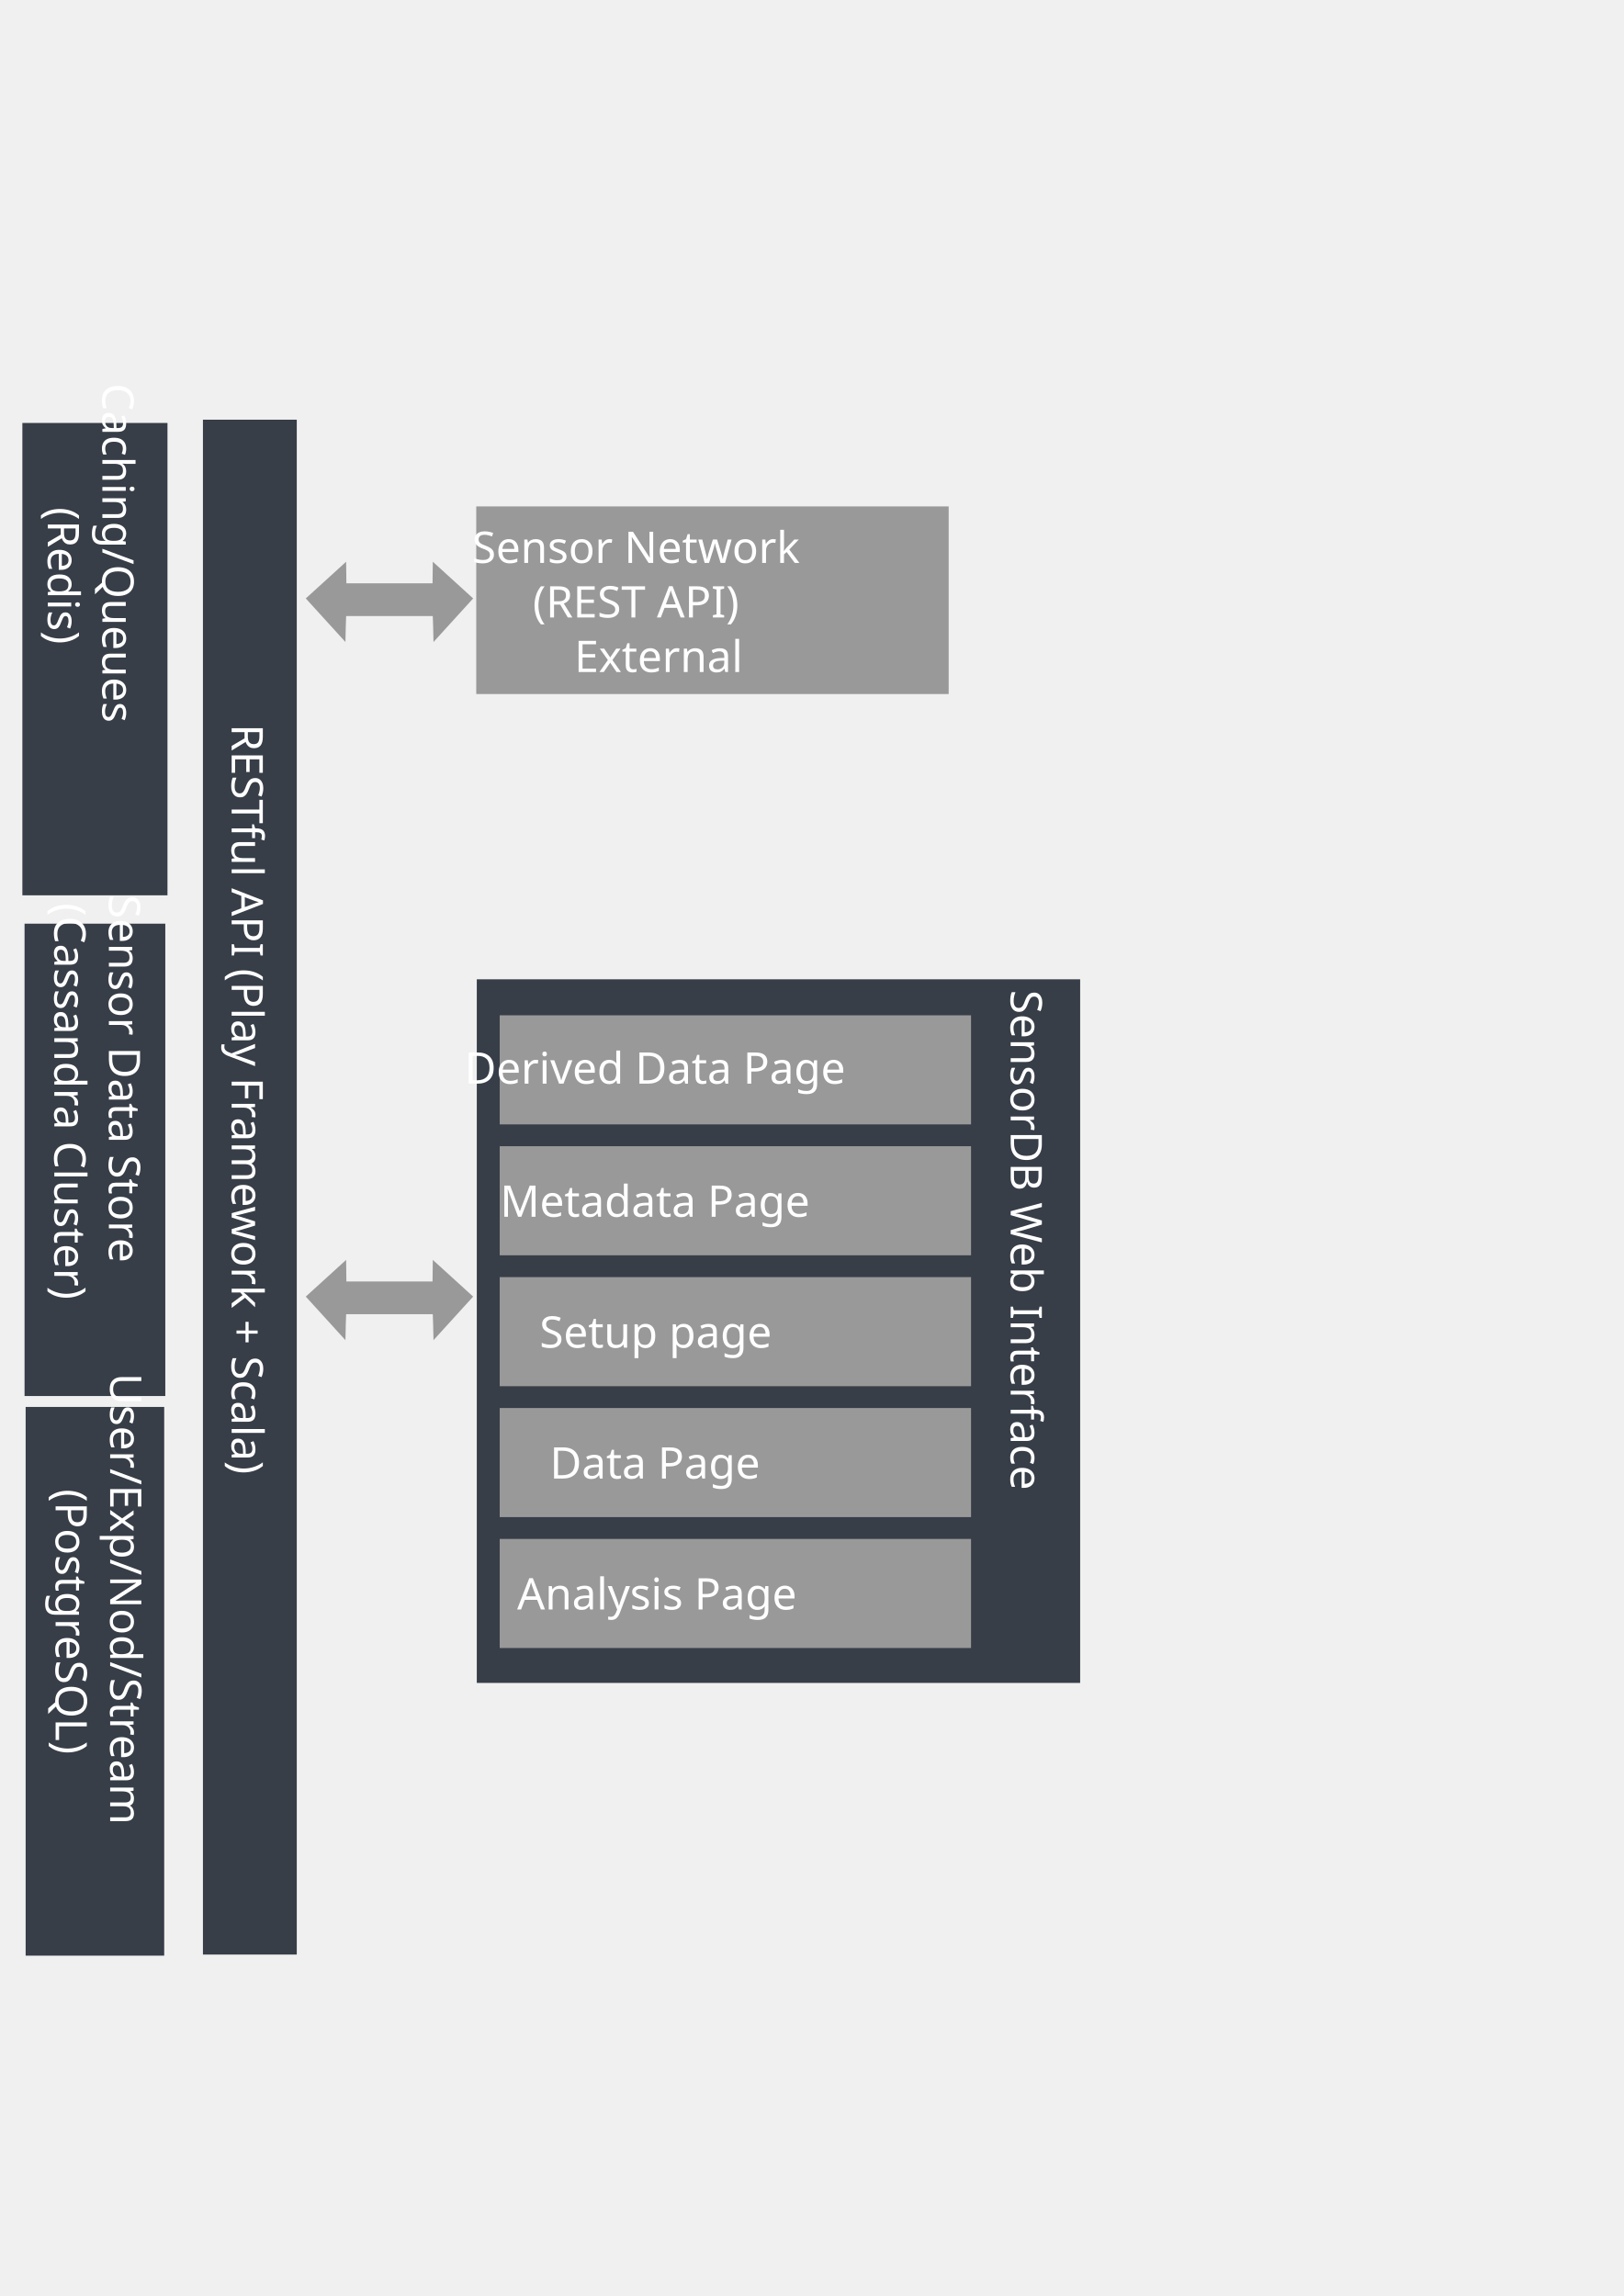
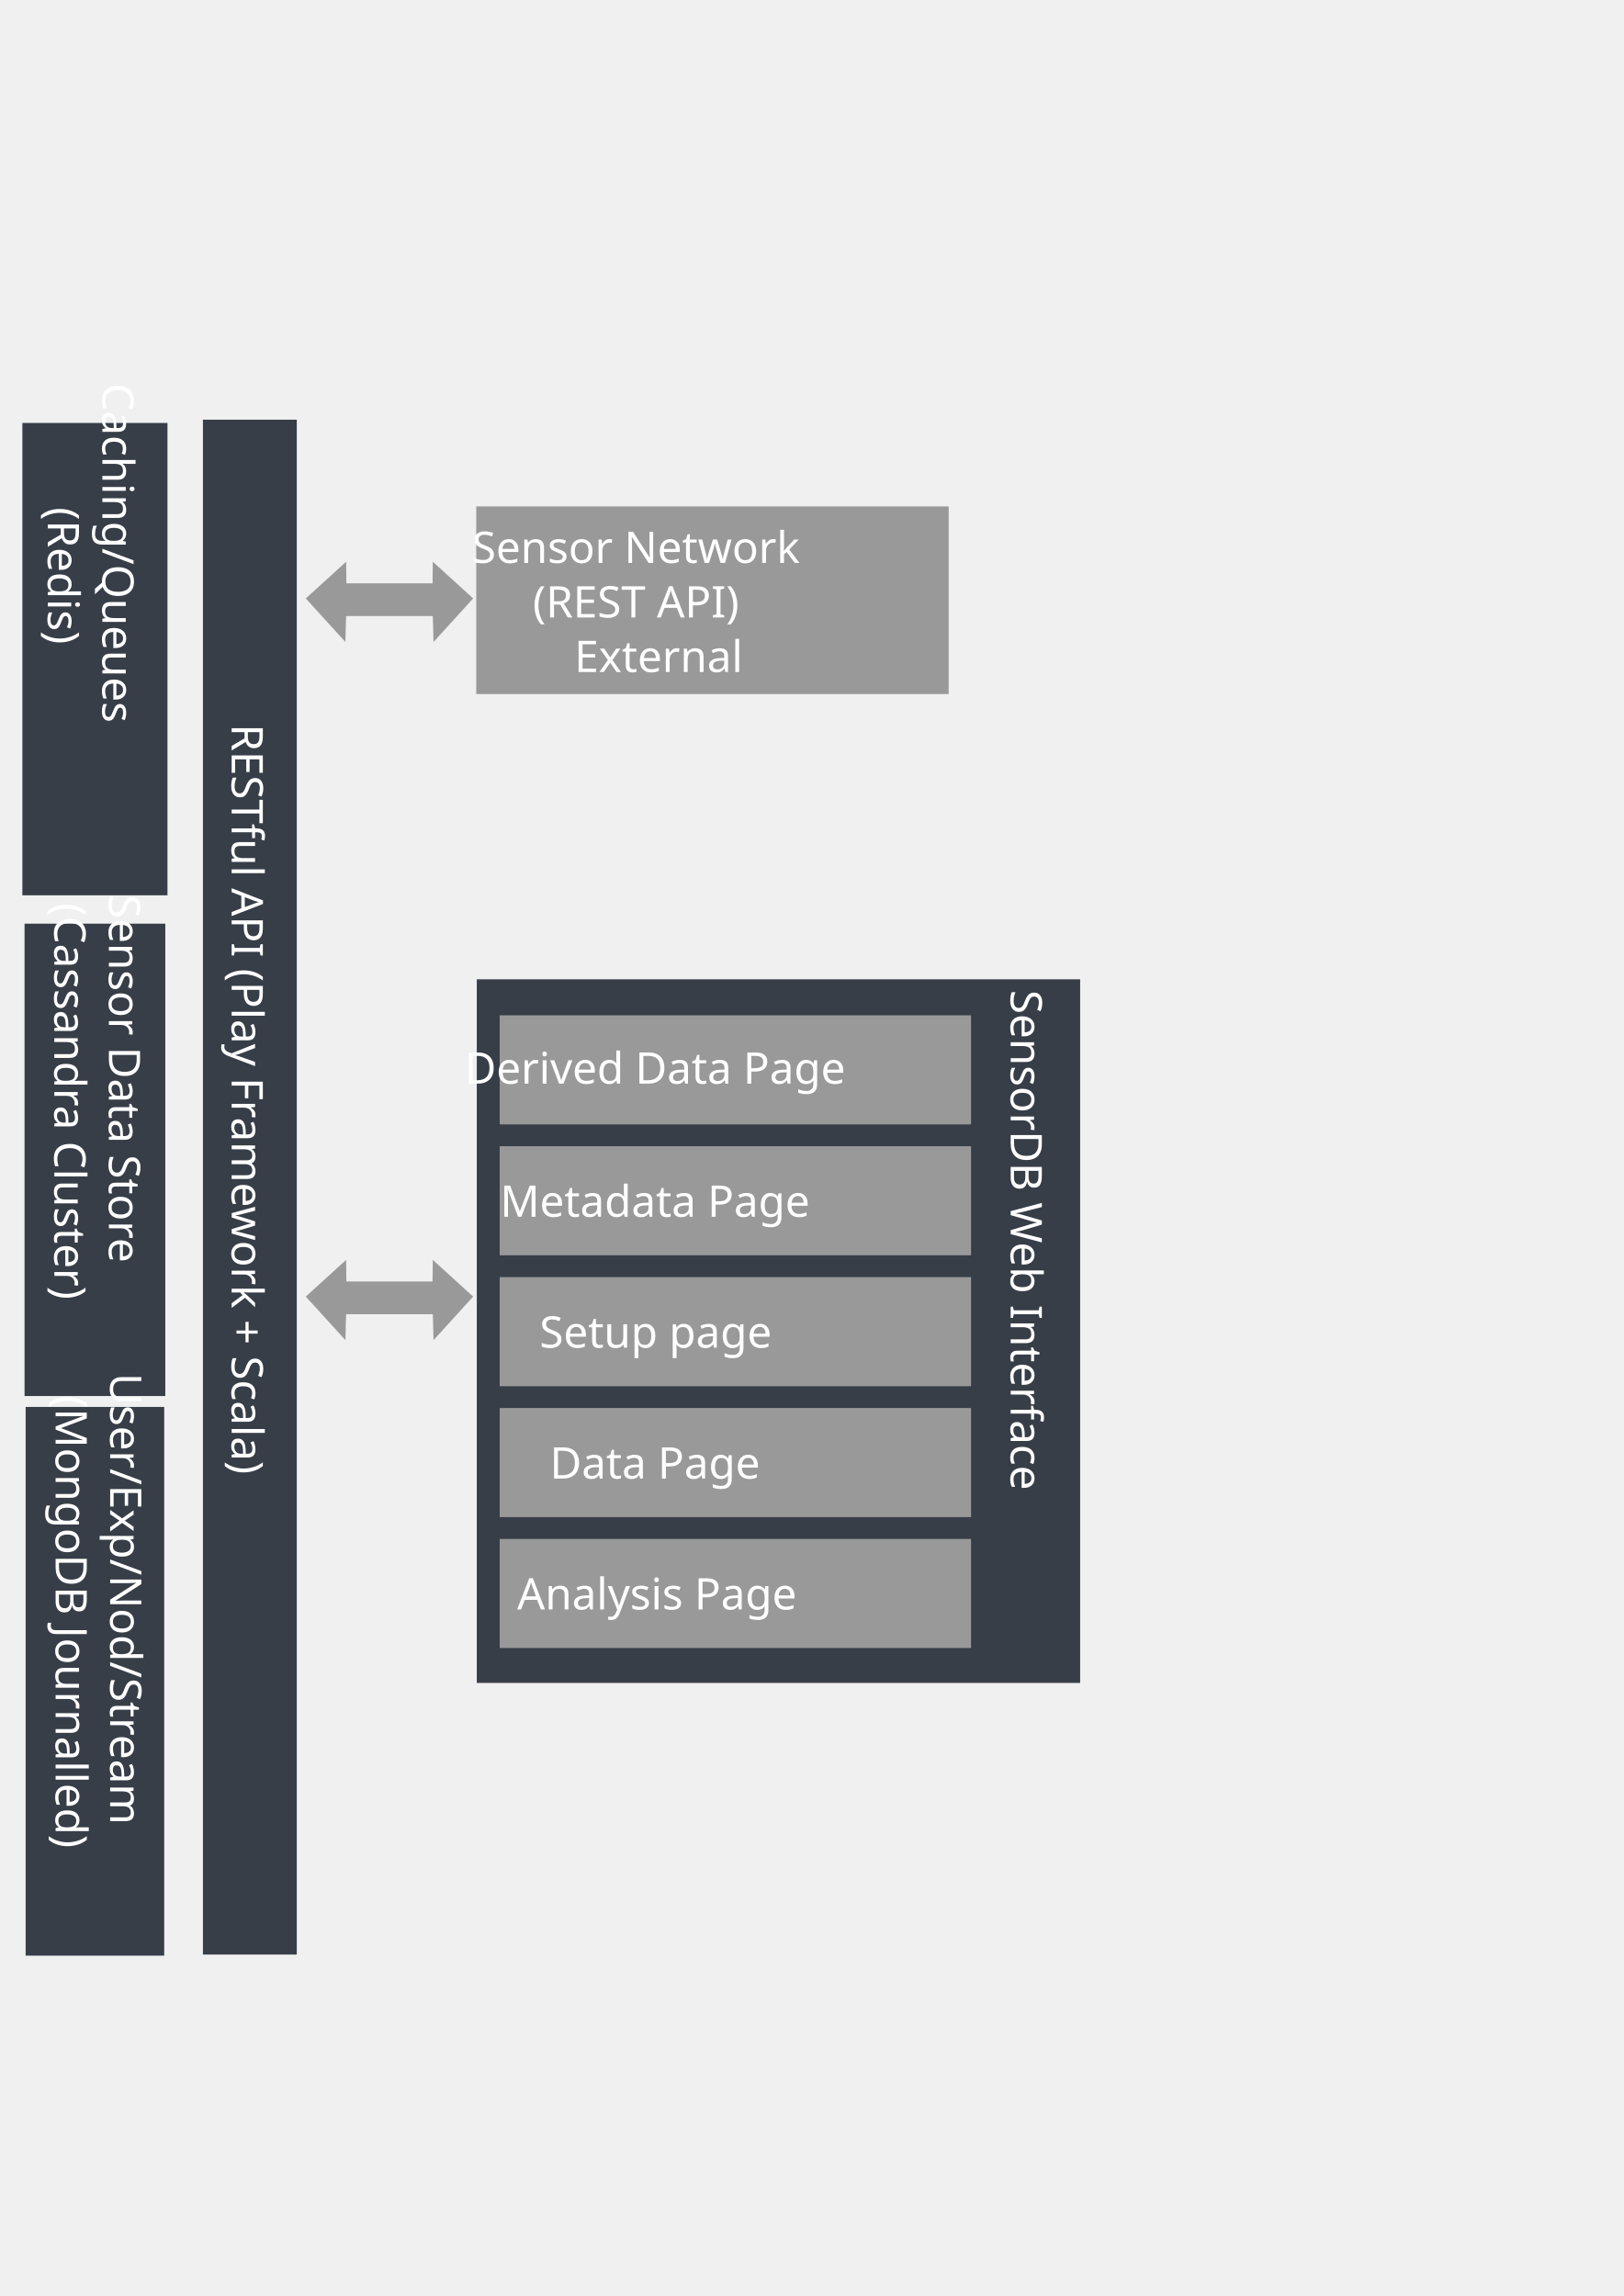
<svg xmlns="http://www.w3.org/2000/svg" width="744.094" height="1052.362" id="svg2" version="1.1">
  <defs id="defs4" />
  <g id="layer1">
    <rect style="fill:#373e48;fill-opacity:1;stroke:none" id="rect2985" width="64.5" height="216.5" x="11.25" y="423.362" rx="1.4757511e-11" />
    <text xml:space="preserve" style="font-size:40px;font-style:normal;font-weight:normal;line-height:125%;letter-spacing:0px;word-spacing:0px;fill:#000000;fill-opacity:1;stroke:none;font-family:Sans" x="530.764" y="-49.896" id="text2987" transform="matrix(0,1,-1,0,0,0)">
      <tspan id="tspan2989" x="530.764" y="-49.896" style="font-size:20px;text-align:center;text-anchor:middle;fill:#ffffff">Sensor Data Store</tspan>
      <tspan x="530.764" y="-24.896" id="tspan2991" style="font-size:20px;text-align:center;text-anchor:middle;fill:#ffffff">(Cassandra Cluster)</tspan>
    </text>
    <rect rx="9.8383411e-12" y="192.362" x="93" height="703.5" width="43" id="rect2993" style="fill:#373e48;fill-opacity:1;stroke:none" />
    <text transform="matrix(0,1,-1,0,0,0)" id="text2995" y="-106.165" x="529.764" style="font-size:40px;font-style:normal;font-weight:normal;line-height:125%;letter-spacing:0px;word-spacing:0px;fill:#000000;fill-opacity:1;stroke:none;font-family:Sans" xml:space="preserve">
      <tspan style="font-size:20px;text-align:center;text-anchor:middle;fill:#ffffff" id="tspan2999" y="-106.165" x="529.764">RESTful API (Play Framework + Scala)</tspan>
    </text>
    <rect style="fill:#373e48;fill-opacity:1;stroke:none" id="rect3003" width="63.5" height="251.5" x="11.75" y="644.862" rx="1.4528713e-11" />
    <text xml:space="preserve" style="font-size:40px;font-style:normal;font-weight:normal;line-height:125%;letter-spacing:0px;word-spacing:0px;fill:#000000;fill-opacity:1;stroke:none;font-family:Sans" x="769.264" y="-50.482" id="text3005" transform="matrix(0,1,-1,0,0,0)">
      <tspan x="769.264" y="-50.482" style="font-size:20px;text-align:center;text-anchor:middle;fill:#ffffff" id="tspan3011">User/Exp/Nod/Stream</tspan>
-       <tspan x="769.264" y="-25.482" style="font-size:20px;text-align:center;text-anchor:middle;fill:#ffffff" id="tspan3015">(PostgreSQL)</tspan>
+       <tspan x="769.264" y="-25.482" style="font-size:20px;text-align:center;text-anchor:middle;fill:#ffffff" id="tspan3015">(MongoDB Journalled)</tspan>
    </text>
    <g id="g3025" transform="translate(0.75,0)">
      <rect rx="1.5215109e-11" y="193.862" x="9.5" height="216.5" width="66.5" id="rect3017" style="fill:#373e48;fill-opacity:1;stroke:none" />
      <text transform="matrix(0,1,-1,0,0,0)" id="text3019" y="-46.165" x="300.264" style="font-size:40px;font-style:normal;font-weight:normal;line-height:125%;letter-spacing:0px;word-spacing:0px;fill:#000000;fill-opacity:1;stroke:none;font-family:Sans" xml:space="preserve">
        <tspan style="font-size:20px;text-align:center;text-anchor:middle;fill:#ffffff" id="tspan3021" y="-46.165" x="300.264">Caching/Queues</tspan>
        <tspan id="tspan3023" style="font-size:20px;text-align:center;text-anchor:middle;fill:#ffffff" y="-21.165" x="300.264">(Redis)</tspan>
      </text>
    </g>
    <rect style="fill:#999999;fill-opacity:1;stroke:none" id="rect3031" width="86" height="216.5" x="-318.112" y="218.25" rx="1.9676682e-11" transform="matrix(0,-1,1,0,0,0)" />
    <text xml:space="preserve" style="font-size:40px;font-style:normal;font-weight:normal;line-height:125%;letter-spacing:0px;word-spacing:0px;fill:#000000;fill-opacity:1;stroke:none;font-family:Sans" x="327.821" y="258.019" id="text3033">
      <tspan x="327.821" y="258.019" id="tspan3035" style="font-size:20px;text-align:center;text-anchor:middle;fill:#ffffff">Sensor Network</tspan>
      <tspan x="327.821" y="283.019" style="font-size:20px;text-align:center;text-anchor:middle;fill:#ffffff" id="tspan3045">(REST API)</tspan>
      <tspan x="327.821" y="308.019" style="font-size:20px;text-align:center;text-anchor:middle;fill:#ffffff" id="tspan3047">External</tspan>
    </text>
    <g id="g3108" transform="translate(-19,77)">
      <rect transform="matrix(0,-1,1,0,0,0)" style="fill:#373e48;fill-opacity:1;stroke:none" id="rect3064" width="322.5" height="276.5" x="-694.362" y="237.5" rx="7.3787559e-11" />
      <rect rx="9.4777547e-11" y="628.362" x="248" height="50" width="216" id="rect3102" style="fill:#999999;fill-opacity:1;stroke:none" />
      <text xml:space="preserve" style="font-size:40px;font-style:normal;font-weight:normal;line-height:125%;letter-spacing:0px;word-spacing:0px;fill:#000000;fill-opacity:1;stroke:none;font-family:Sans" x="356.454" y="660.697" id="text3066">
        <tspan x="356.454" y="660.697" style="font-size:20px;text-align:center;text-anchor:middle;fill:#ffffff" id="tspan3070">Analysis Page</tspan>
      </text>
      <rect style="fill:#999999;fill-opacity:1;stroke:none" id="rect3100" width="216" height="50" x="248" y="568.362" rx="9.4777547e-11" />
      <text id="text3078" y="600.697" x="355.551" style="font-size:40px;font-style:normal;font-weight:normal;line-height:125%;letter-spacing:0px;word-spacing:0px;fill:#000000;fill-opacity:1;stroke:none;font-family:Sans" xml:space="preserve">
        <tspan id="tspan3080" style="font-size:20px;text-align:center;text-anchor:middle;fill:#ffffff" y="600.697" x="355.551">Data Page</tspan>
      </text>
      <rect rx="9.4777547e-11" y="508.362" x="248" height="50" width="216" id="rect3098" style="fill:#999999;fill-opacity:1;stroke:none" />
      <text xml:space="preserve" style="font-size:40px;font-style:normal;font-weight:normal;line-height:125%;letter-spacing:0px;word-spacing:0px;fill:#000000;fill-opacity:1;stroke:none;font-family:Sans" x="355.873" y="540.697" id="text3082">
        <tspan x="355.873" y="540.697" style="font-size:20px;text-align:center;text-anchor:middle;fill:#ffffff" id="tspan3084">Setup page</tspan>
      </text>
      <rect style="fill:#999999;fill-opacity:1;stroke:none" id="rect3096" width="216" height="50" x="248" y="448.362" rx="9.4777547e-11" />
      <text id="text3086" y="480.697" x="355.551" style="font-size:40px;font-style:normal;font-weight:normal;line-height:125%;letter-spacing:0px;word-spacing:0px;fill:#000000;fill-opacity:1;stroke:none;font-family:Sans" xml:space="preserve">
        <tspan id="tspan3088" style="font-size:20px;text-align:center;text-anchor:middle;fill:#ffffff" y="480.697" x="355.551">Metadata Page</tspan>
      </text>
      <rect rx="9.4777547e-11" y="388.362" x="248" height="50" width="216" id="rect3094" style="fill:#999999;fill-opacity:1;stroke:none" />
      <text id="text3090" y="419.697" x="355.551" style="font-size:40px;font-style:normal;font-weight:normal;line-height:125%;letter-spacing:0px;word-spacing:0px;fill:#000000;fill-opacity:1;stroke:none;font-family:Sans" xml:space="preserve">
        <tspan id="tspan3092" style="font-size:20px;text-align:center;text-anchor:middle;fill:#ffffff" y="419.697" x="355.551">Derived Data Page</tspan>
      </text>
      <text transform="matrix(0,1,-1,0,0,0)" id="text3104" y="-482.165" x="527.764" style="font-size:40px;font-style:normal;font-weight:normal;line-height:125%;letter-spacing:0px;word-spacing:0px;fill:#000000;fill-opacity:1;stroke:none;font-family:Sans" xml:space="preserve">
        <tspan style="font-size:20px;text-align:center;text-anchor:middle;fill:#ffffff" id="tspan3106" y="-482.165" x="527.764">SensorDB Web Interface</tspan>
      </text>
    </g>
    <g id="g3154" transform="translate(-423,-247)">
      <rect rx="8.4073096e-12" y="514.362" x="581" height="15" width="47" id="rect3147" style="fill:#999999;fill-opacity:1;stroke:none" />
      <path id="rect3149" d="m 621.341,504.464 0,0 18.49,16.826 0,0 -18.173,19.969 0,0 c -0.436,-23.518 -0.759,-3.624 -0.317,-36.795 z" style="fill:#999999;fill-opacity:1;stroke:none" />
      <path style="fill:#999999;fill-opacity:1;stroke:none" d="m 581.62,504.464 0,0 -18.49,16.826 0,0 18.173,19.969 0,0 c 0.436,-23.518 0.759,-3.624 0.317,-36.795 z" id="path3152" />
    </g>
    <g transform="translate(-423,73)" id="g3159">
      <rect style="fill:#999999;fill-opacity:1;stroke:none" id="rect3161" width="47" height="15" x="581" y="514.362" rx="8.4073096e-12" />
      <path style="fill:#999999;fill-opacity:1;stroke:none" d="m 621.341,504.464 0,0 18.49,16.826 0,0 -18.173,19.969 0,0 c -0.436,-23.518 -0.759,-3.624 -0.317,-36.795 z" id="path3163" />
      <path id="path3165" d="m 581.62,504.464 0,0 -18.49,16.826 0,0 18.173,19.969 0,0 c 0.436,-23.518 0.759,-3.624 0.317,-36.795 z" style="fill:#999999;fill-opacity:1;stroke:none" />
    </g>
  </g>
</svg>
